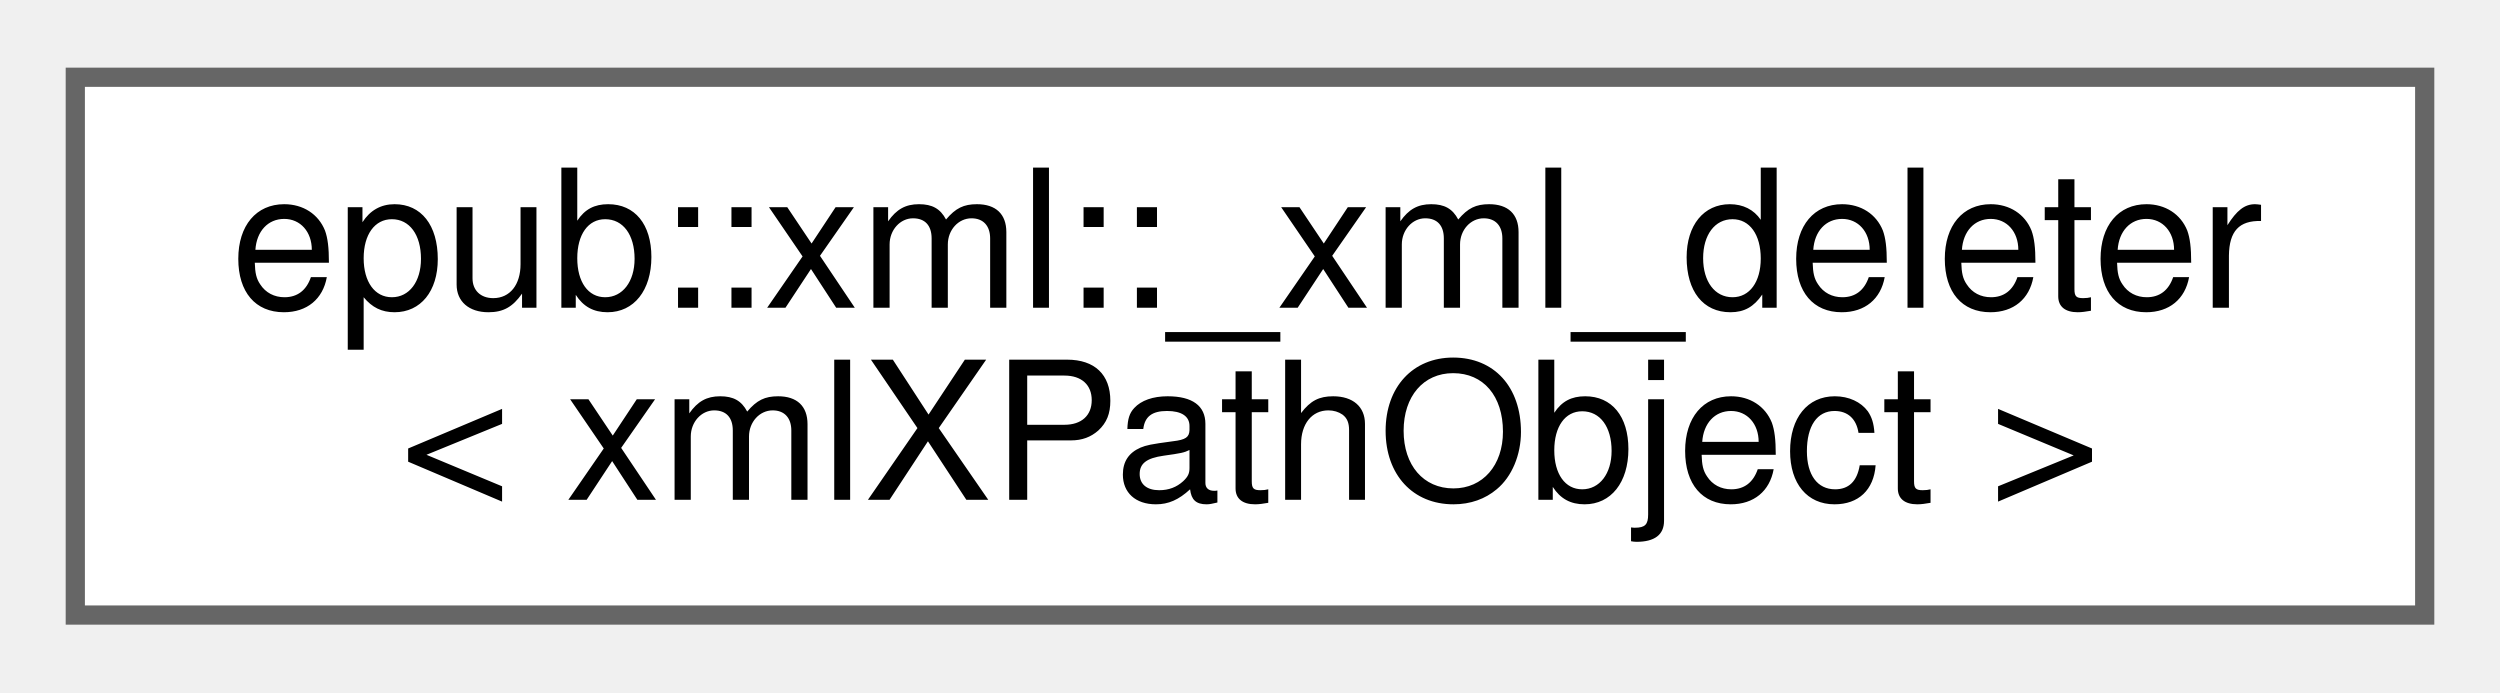
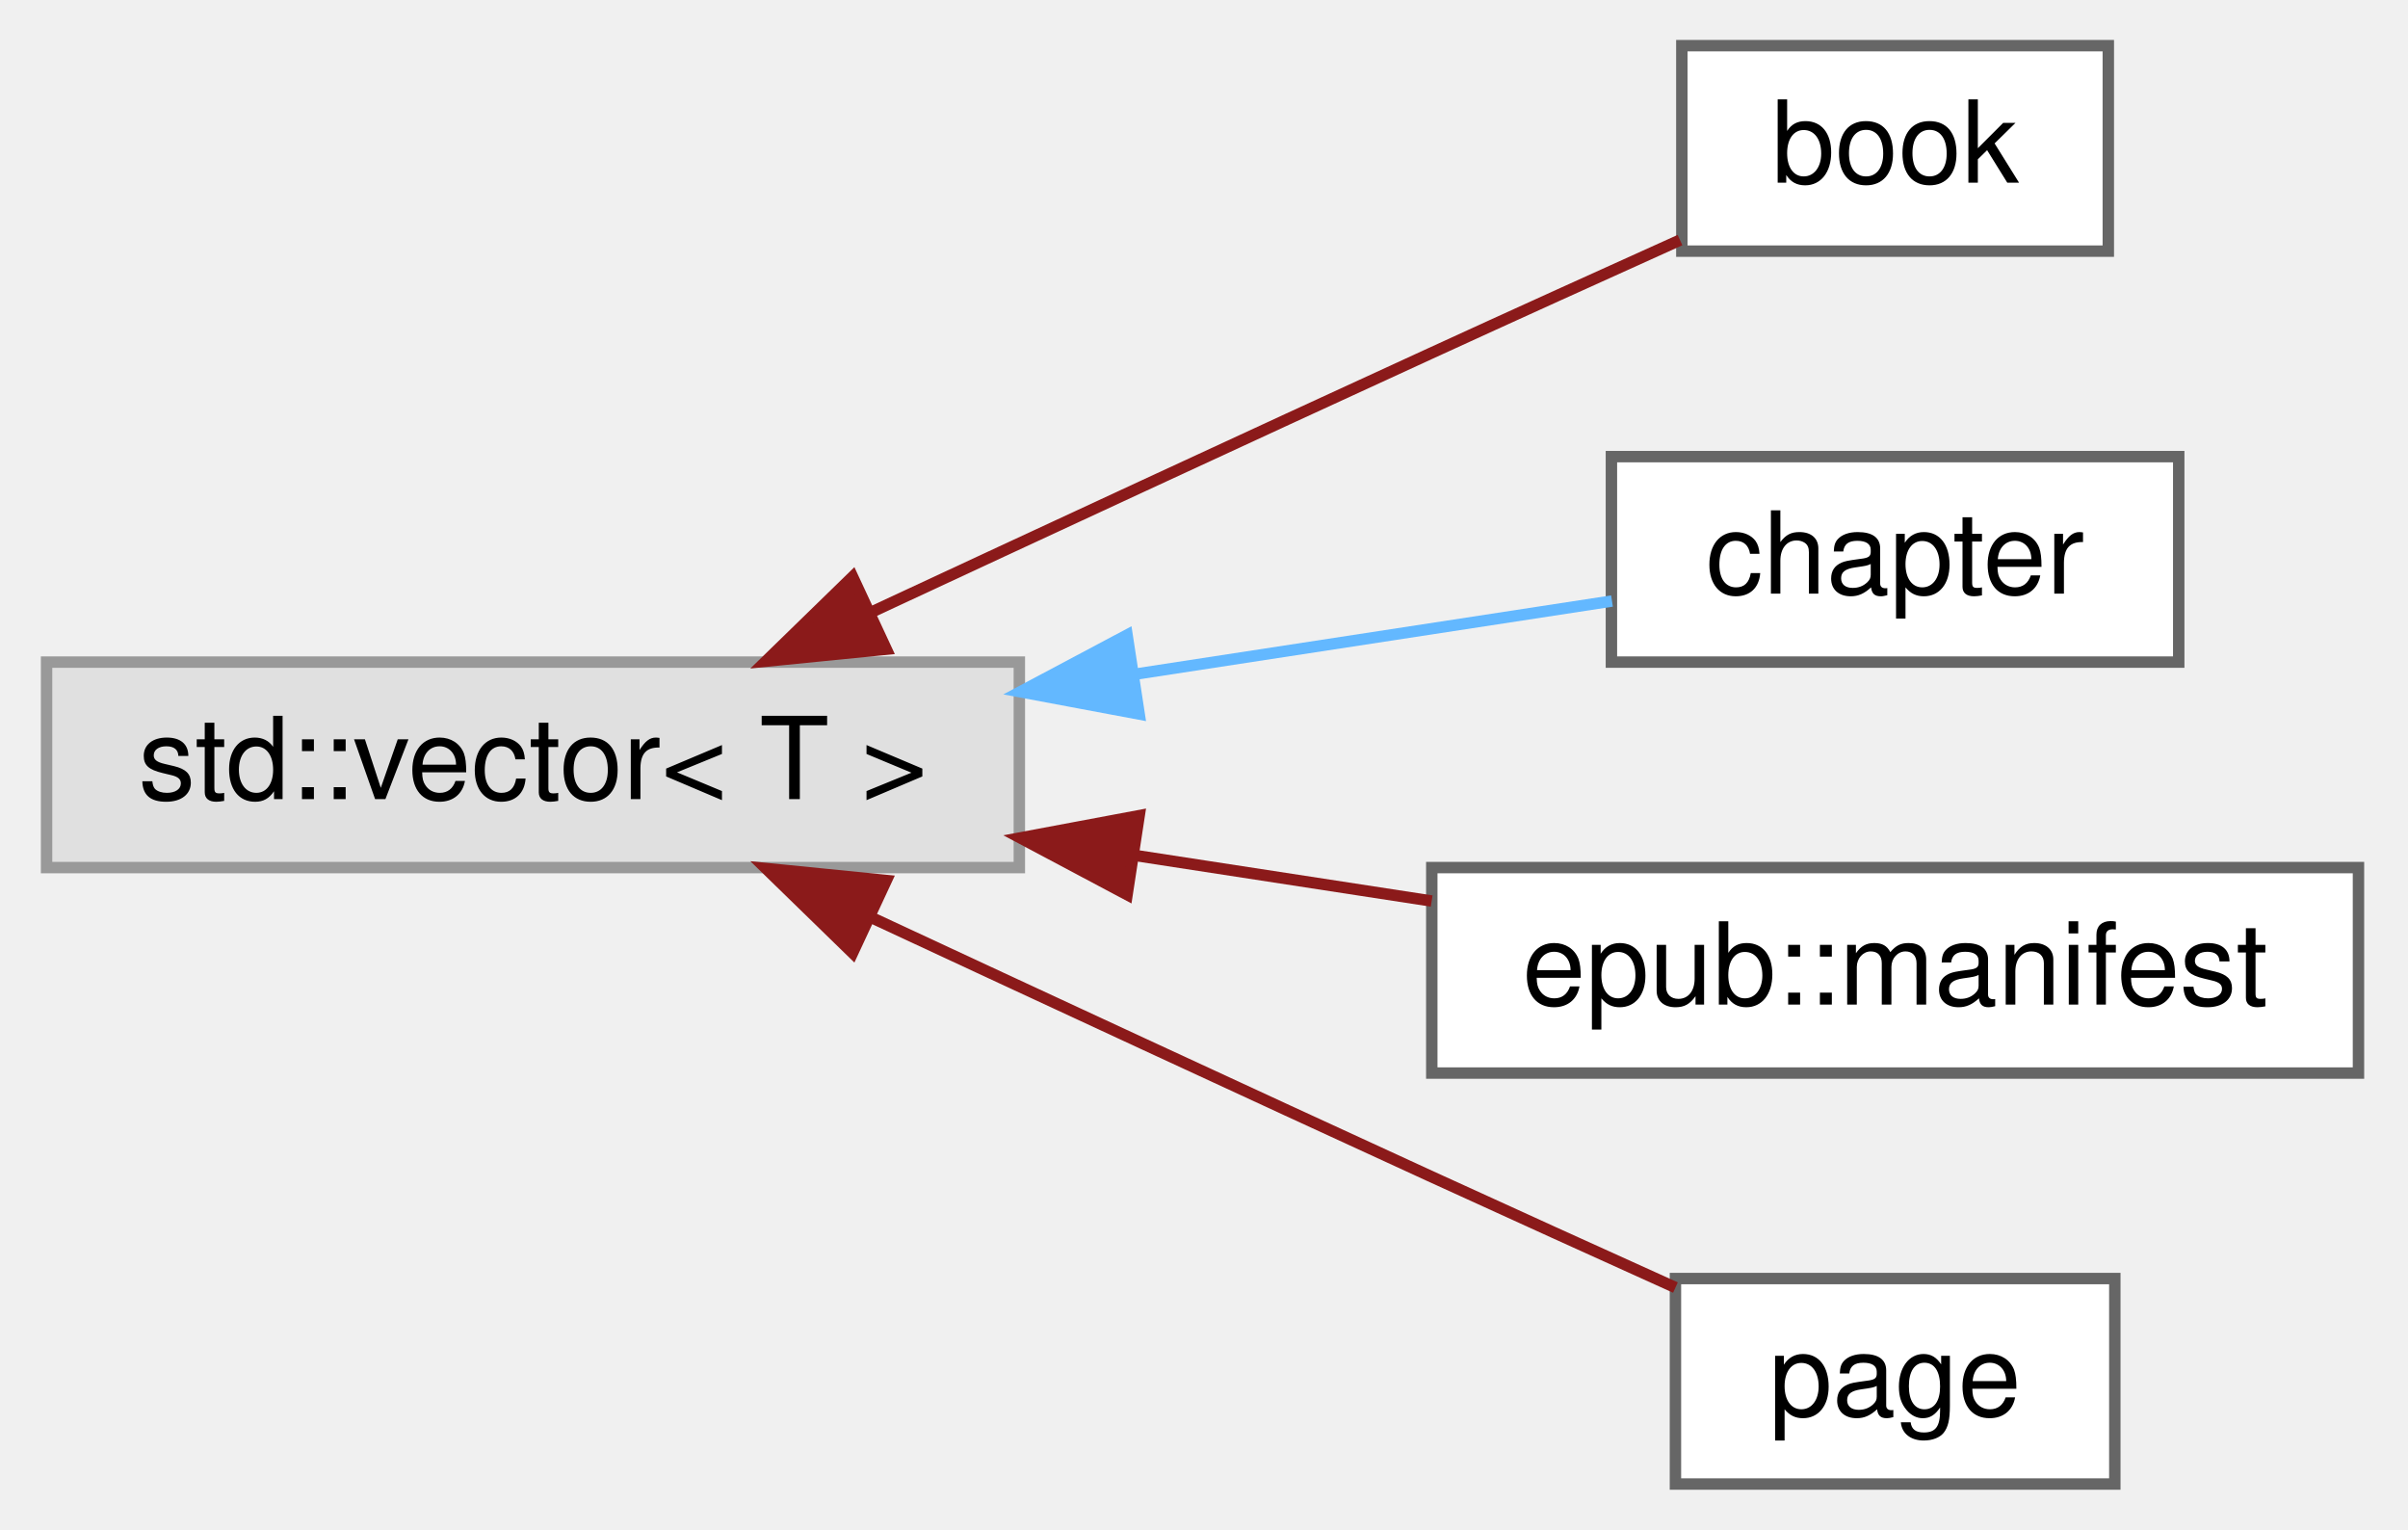
- <svg xmlns="http://www.w3.org/2000/svg" xmlns:xlink="http://www.w3.org/1999/xlink" width="130pt" height="36pt" viewBox="0.00 0.00 130.16 36.00">
-   <g id="graph0" class="graph" transform="scale(1 1) rotate(0) translate(4 32)">
+ <svg xmlns="http://www.w3.org/2000/svg" xmlns:xlink="http://www.w3.org/1999/xlink" width="211pt" height="134pt" viewBox="0.00 0.00 210.72 134.00">
+   <g id="graph0" class="graph" transform="scale(1 1) rotate(0) translate(4 130)">
    <g id="Node000000" class="node">
      <g id="a_Node000000">
-         <a xlink:href="structepub_1_1xml_1_1__xml__deleter_3_01xml_x_path_object_01_4.html" target="_top" xlink:title=" ">
-           <polygon fill="white" stroke="#666666" points="122.24,-28 -0.08,-28 -0.08,0 122.24,0 122.24,-28" />
-           <text text-anchor="start" x="8" y="-16" font-family="Helvetica,sans-Serif" font-size="10.00">epub::xml::_xml_deleter</text>
-           <text text-anchor="middle" x="61.08" y="-6" font-family="Helvetica,sans-Serif" font-size="10.00">&lt; xmlXPathObject &gt;</text>
+         <a xlink:title=" ">
+           <polygon fill="#e0e0e0" stroke="#999999" points="85.18,-72 -0.06,-72 -0.06,-54 85.18,-54 85.18,-72" />
+           <text text-anchor="middle" x="42.56" y="-60" font-family="Helvetica,sans-Serif" font-size="10.00">std::vector&lt; T &gt;</text>
+         </a>
+       </g>
+     </g>
+     <g id="Node000001" class="node">
+       <g id="a_Node000001">
+         <a xlink:href="classbook.html" target="_top" xlink:title=" ">
+           <polygon fill="white" stroke="#666666" points="180.6,-126 143.23,-126 143.23,-108 180.6,-108 180.6,-126" />
+           <text text-anchor="middle" x="161.92" y="-114" font-family="Helvetica,sans-Serif" font-size="10.00">book</text>
+         </a>
+       </g>
+     </g>
+     <g id="edge16_Node000000_Node000001" class="edge">
+       <g id="a_edge16_Node000000_Node000001">
+         <a xlink:title=" ">
+           <path fill="none" stroke="#8b1a1a" d="M72.05,-76.3C86.7,-83.12 104.85,-91.54 121.12,-99 128.29,-102.29 136.2,-105.87 143.07,-108.97" />
+           <polygon fill="#8b1a1a" stroke="#8b1a1a" points="73.52,-73.13 62.98,-72.08 70.57,-79.47 73.52,-73.13" />
+         </a>
+       </g>
+     </g>
+     <g id="Node000002" class="node">
+       <g id="a_Node000002">
+         <a xlink:href="structchapter.html" target="_top" xlink:title=" ">
+           <polygon fill="white" stroke="#666666" points="186.77,-90 137.06,-90 137.06,-72 186.77,-72 186.77,-90" />
+           <text text-anchor="middle" x="161.92" y="-78" font-family="Helvetica,sans-Serif" font-size="10.00">chapter</text>
+         </a>
+       </g>
+     </g>
+     <g id="edge17_Node000000_Node000002" class="edge">
+       <g id="a_edge17_Node000000_Node000002">
+         <a xlink:title=" ">
+           <path fill="none" stroke="#63b8ff" d="M95.24,-70.93C109.83,-73.16 125.02,-75.49 137.11,-77.35" />
+           <polygon fill="#63b8ff" stroke="#63b8ff" points="95.68,-67.45 85.27,-69.4 94.62,-74.37 95.68,-67.45" />
+         </a>
+       </g>
+     </g>
+     <g id="Node000003" class="node">
+       <g id="a_Node000003">
+         <a xlink:href="classepub_1_1manifest.html" target="_top" xlink:title="A listing of all the assets in a container.">
+           <polygon fill="white" stroke="#666666" points="202.52,-54 121.32,-54 121.32,-36 202.52,-36 202.52,-54" />
+           <text text-anchor="middle" x="161.92" y="-42" font-family="Helvetica,sans-Serif" font-size="10.00">epub::manifest</text>
+         </a>
+       </g>
+     </g>
+     <g id="edge18_Node000000_Node000003" class="edge">
+       <g id="a_edge18_Node000000_Node000003">
+         <a xlink:title=" ">
+           <path fill="none" stroke="#8b1a1a" d="M95.35,-55.06C104.06,-53.72 112.97,-52.35 121.31,-51.07" />
+           <polygon fill="#8b1a1a" stroke="#8b1a1a" points="94.62,-51.63 85.27,-56.6 95.68,-58.55 94.62,-51.63" />
+         </a>
+       </g>
+     </g>
+     <g id="Node000004" class="node">
+       <g id="a_Node000004">
+         <a xlink:href="classpage.html" target="_top" xlink:title="A collection of images that can fit on a single content page.">
+           <polygon fill="white" stroke="#666666" points="181.17,-18 142.67,-18 142.67,0 181.17,0 181.17,-18" />
+           <text text-anchor="middle" x="161.92" y="-6" font-family="Helvetica,sans-Serif" font-size="10.00">page</text>
+         </a>
+       </g>
+     </g>
+     <g id="edge19_Node000000_Node000004" class="edge">
+       <g id="a_edge19_Node000000_Node000004">
+         <a xlink:title=" ">
+           <path fill="none" stroke="#8b1a1a" d="M72.05,-49.7C86.7,-42.88 104.85,-34.46 121.12,-27 128.15,-23.78 135.9,-20.27 142.67,-17.21" />
+           <polygon fill="#8b1a1a" stroke="#8b1a1a" points="70.57,-46.53 62.98,-53.92 73.52,-52.87 70.57,-46.53" />
        </a>
      </g>
    </g>
  </g>
</svg>
